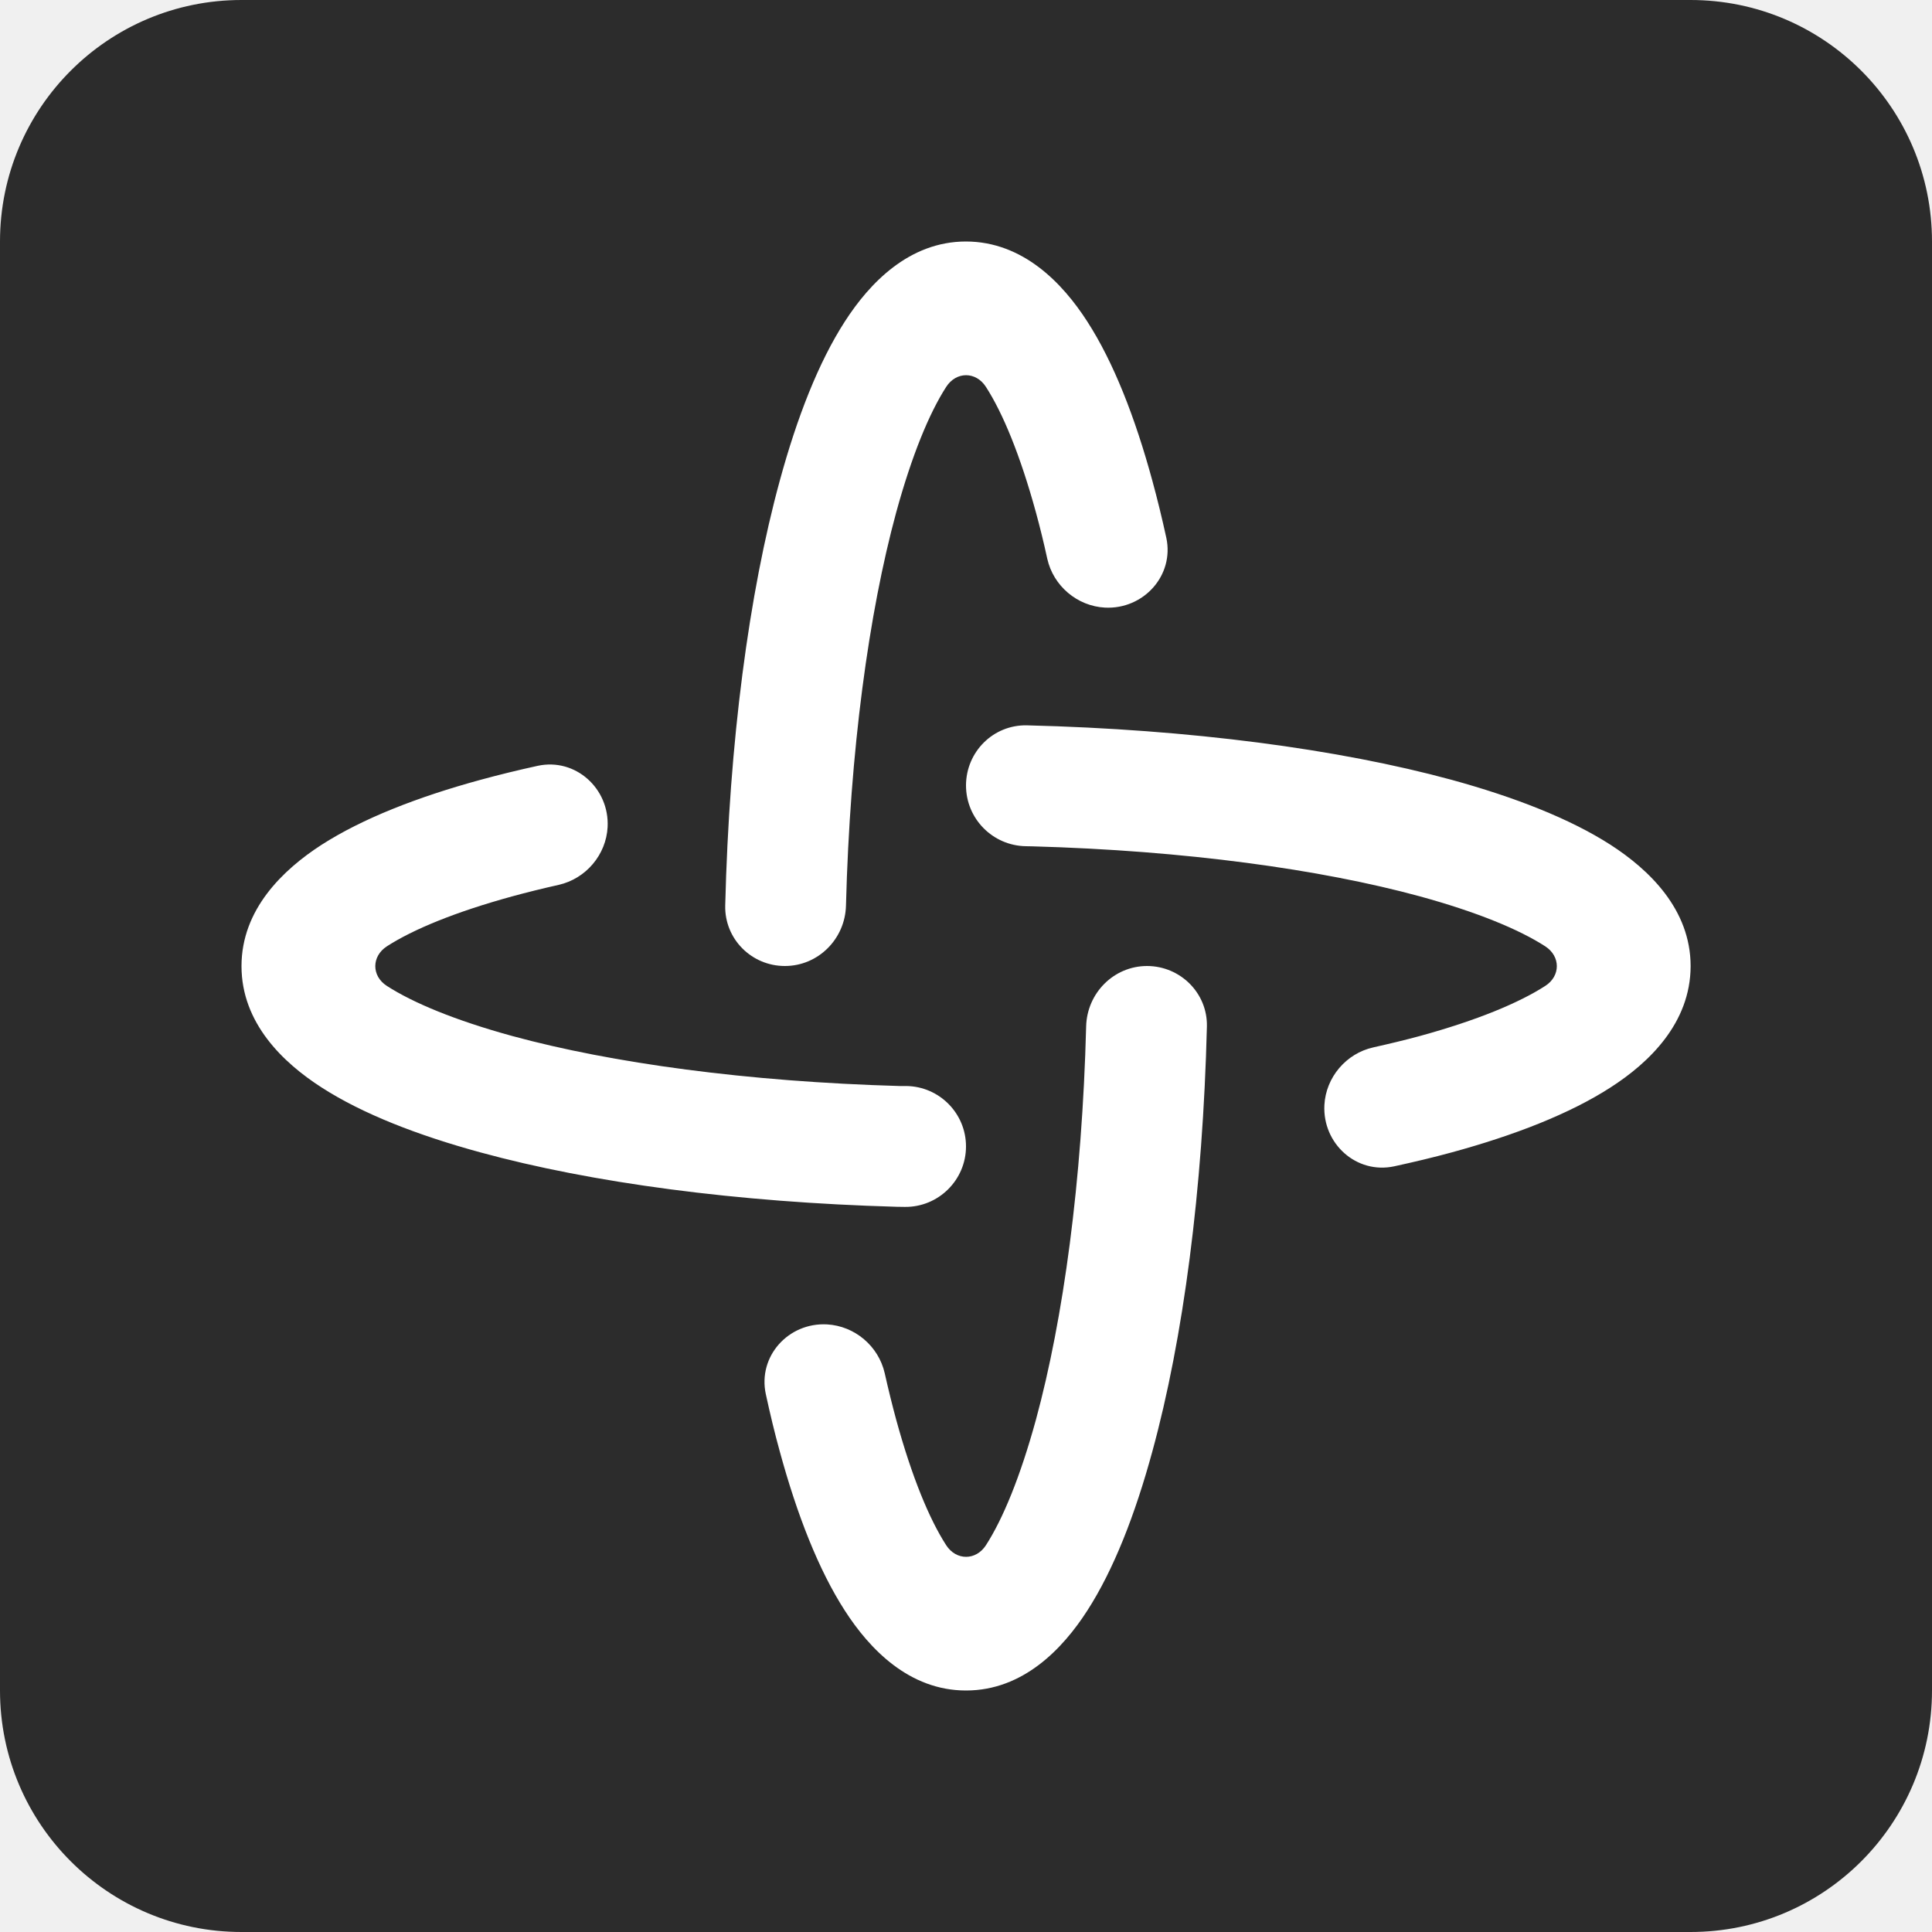
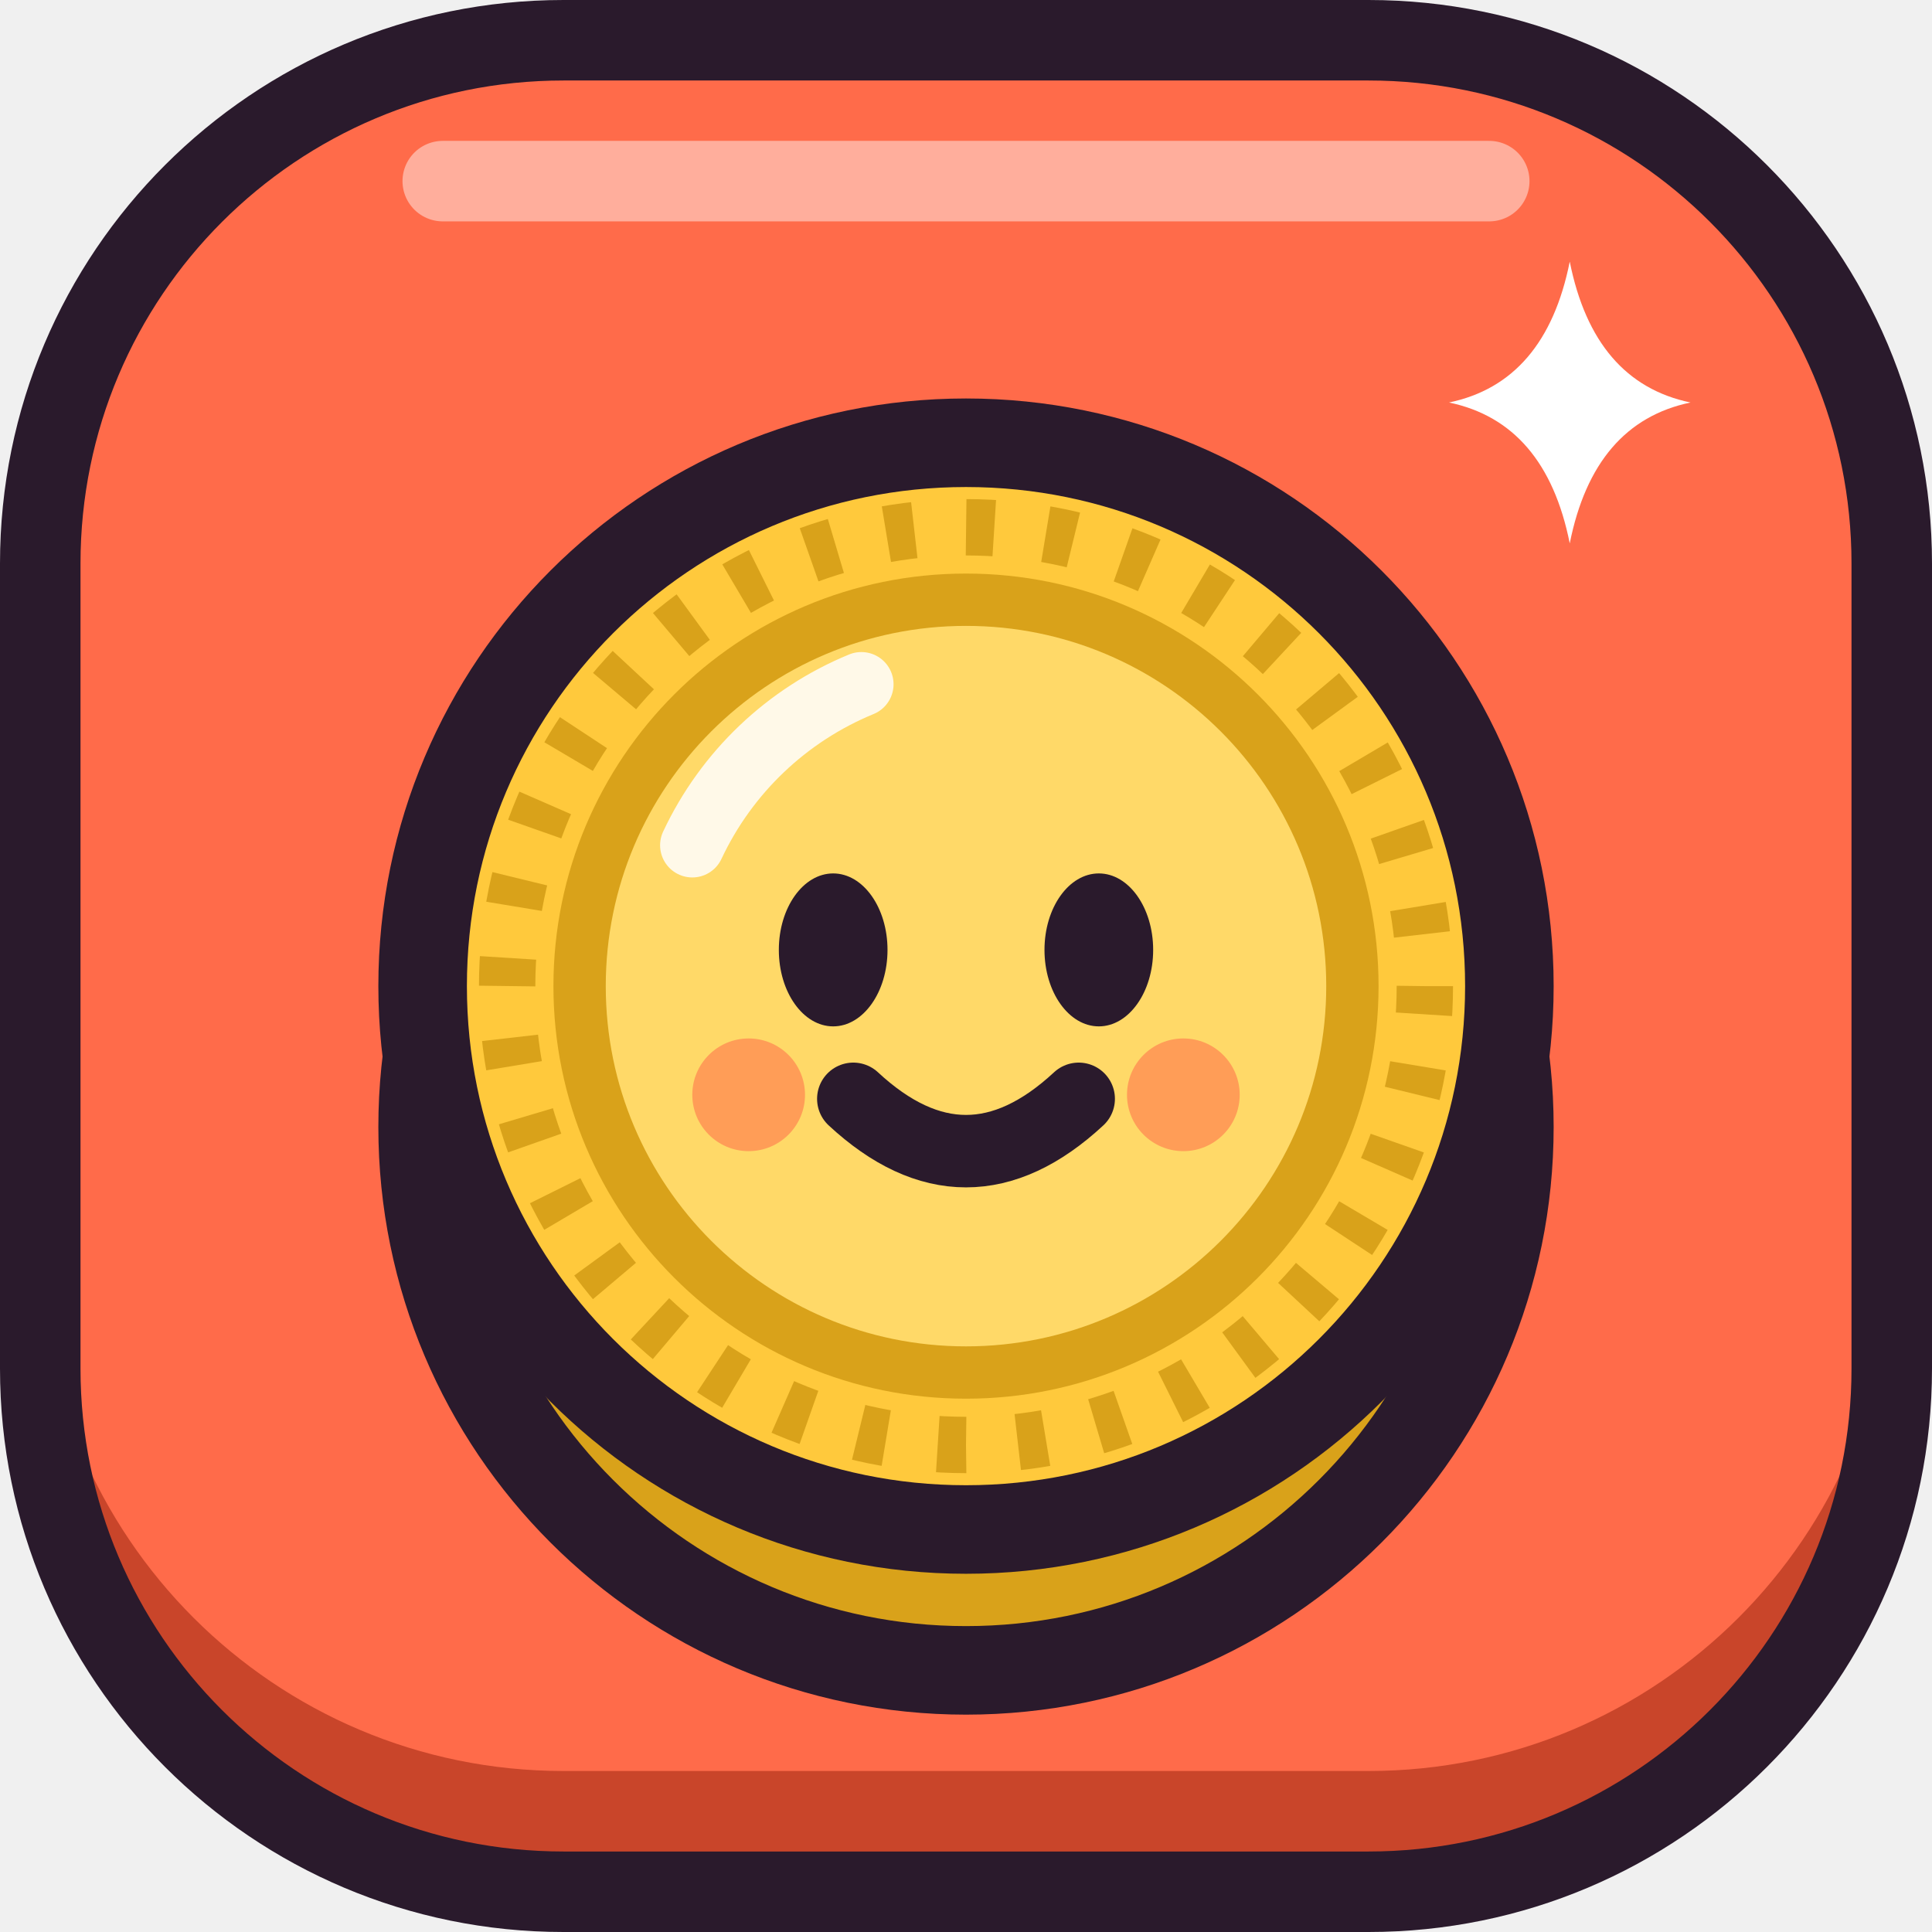
- <svg xmlns="http://www.w3.org/2000/svg" width="16" height="16" viewBox="0 0 16 16" fill="none">
-   <path d="M0 2C0 0.895 0.895 0 2 0H14C15.105 0 16 0.895 16 2V14C16 15.105 15.105 16 14 16H2C0.895 16 0 15.105 0 14V2Z" fill="#2C2C2C" />
-   <path d="M9.5 8C9.776 8.001 10.001 8.225 9.995 8.5C9.962 9.855 9.799 11.086 9.543 12.021C9.401 12.542 9.223 13 9.004 13.339C8.8 13.656 8.472 14 8 14C7.529 14 7.201 13.656 6.997 13.339C6.778 13 6.6 12.542 6.458 12.021C6.416 11.87 6.378 11.711 6.342 11.545C6.275 11.232 6.529 10.951 6.849 10.968C7.079 10.981 7.276 11.148 7.327 11.373C7.357 11.507 7.389 11.636 7.422 11.758C7.552 12.232 7.696 12.58 7.836 12.797C7.919 12.925 8.082 12.925 8.165 12.797C8.305 12.58 8.449 12.232 8.579 11.758C8.806 10.924 8.962 9.784 8.995 8.5C9.002 8.224 9.224 8 9.5 8ZM4.454 6.342C4.766 6.275 5.048 6.53 5.032 6.849C5.02 7.079 4.852 7.277 4.627 7.328C4.493 7.358 4.364 7.39 4.243 7.423C3.769 7.553 3.421 7.697 3.204 7.837C3.076 7.92 3.076 8.083 3.204 8.165C3.421 8.305 3.769 8.45 4.243 8.58C5.066 8.804 6.187 8.958 7.451 8.994H7.507C7.78 8.998 8 9.221 8 9.494C8 9.772 7.772 9.998 7.494 9.995L7.425 9.994C6.101 9.957 4.898 9.795 3.98 9.544C3.459 9.402 3.001 9.224 2.662 9.005C2.345 8.801 2 8.473 2 8.001C2 7.53 2.345 7.202 2.662 6.997C3.001 6.779 3.459 6.6 3.98 6.458C4.13 6.417 4.289 6.378 4.454 6.342ZM8.504 6.007C9.857 6.04 11.087 6.204 12.021 6.458C12.542 6.601 13 6.779 13.339 6.997C13.656 7.202 14.001 7.53 14.001 8.001C14 8.473 13.656 8.801 13.339 9.005C13 9.224 12.542 9.402 12.021 9.544C11.871 9.585 11.711 9.623 11.546 9.659C11.233 9.726 10.952 9.471 10.968 9.152C10.98 8.922 11.148 8.724 11.373 8.674C11.507 8.644 11.636 8.613 11.758 8.58C12.232 8.45 12.58 8.305 12.797 8.165C12.925 8.083 12.925 7.92 12.797 7.837C12.58 7.697 12.232 7.553 11.758 7.423C10.935 7.199 9.814 7.044 8.55 7.009L8.497 7.008C8.221 7.004 8 6.78 8 6.504C8.001 6.226 8.226 6.001 8.504 6.007ZM8 2C8.472 2.001 8.8 2.345 9.004 2.662C9.223 3.001 9.401 3.459 9.543 3.98C9.584 4.13 9.623 4.289 9.659 4.454C9.726 4.766 9.47 5.048 9.151 5.032C8.921 5.02 8.723 4.852 8.673 4.627C8.644 4.493 8.612 4.364 8.579 4.243C8.449 3.769 8.305 3.421 8.165 3.204C8.082 3.075 7.919 3.075 7.836 3.204C7.696 3.421 7.552 3.769 7.422 4.243C7.195 5.077 7.039 6.216 7.006 7.5C6.999 7.776 6.776 8 6.5 8C6.224 8 6 7.776 6.006 7.5C6.039 6.146 6.202 4.915 6.458 3.98C6.6 3.459 6.778 3.001 6.997 2.662C7.201 2.345 7.529 2 8 2Z" fill="white" />
+ <svg xmlns="http://www.w3.org/2000/svg" viewBox="0 0 48 48">
+   <rect x="1" y="1" width="46" height="46" rx="13" fill="#c9452a" />
+   <rect x="1" y="1" width="46" height="43" rx="13" fill="#ff6b4a" />
+   <path d="M11 4.5h26" stroke="#fff" stroke-opacity=".45" stroke-width="2" stroke-linecap="round" />
+   <rect x="1" y="1" width="46" height="46" rx="13" fill="none" stroke="#2a1a2c" stroke-width="2" />
+   <circle cx="24" cy="28" r="13.5" fill="#d9a21a" stroke="#2a1a2c" stroke-width="2.2" />
+   <circle cx="24" cy="24.5" r="13.5" fill="#ffc93c" stroke="#2a1a2c" stroke-width="2.2" />
+   <circle cx="24" cy="24.5" r="11.4" fill="none" stroke="#d9a21a" stroke-width="1.4" stroke-dasharray=".7 1.29" />
+   <circle cx="24" cy="24.5" r="9.6" fill="#ffd968" stroke="#d9a21a" stroke-width="1.3" />
+   <path d="M17.2 21a8 8 0 0 1 4.2-4" fill="none" stroke="#fff" stroke-opacity=".85" stroke-width="1.6" stroke-linecap="round" />
+   <ellipse cx="20.7" cy="23.6" rx="1.35" ry="1.9" fill="#2a1a2c" />
+   <ellipse cx="27.3" cy="23.6" rx="1.35" ry="1.9" fill="#2a1a2c" />
+   <circle cx="18.6" cy="27.2" r="1.4" fill="#ff6b4a" fill-opacity=".55" />
+   <circle cx="29.4" cy="27.2" r="1.4" fill="#ff6b4a" fill-opacity=".55" />
+   <path d="M21.2 27.3q2.8 2.6 5.6 0" fill="none" stroke="#2a1a2c" stroke-width="1.8" stroke-linecap="round" />
+   <path d="M39 6.5q.6 3 3 3.5-2.4.5-3 3.5-.6-3-3-3.5 2.4-.5 3-3.5Z" fill="#fff" />
</svg>
